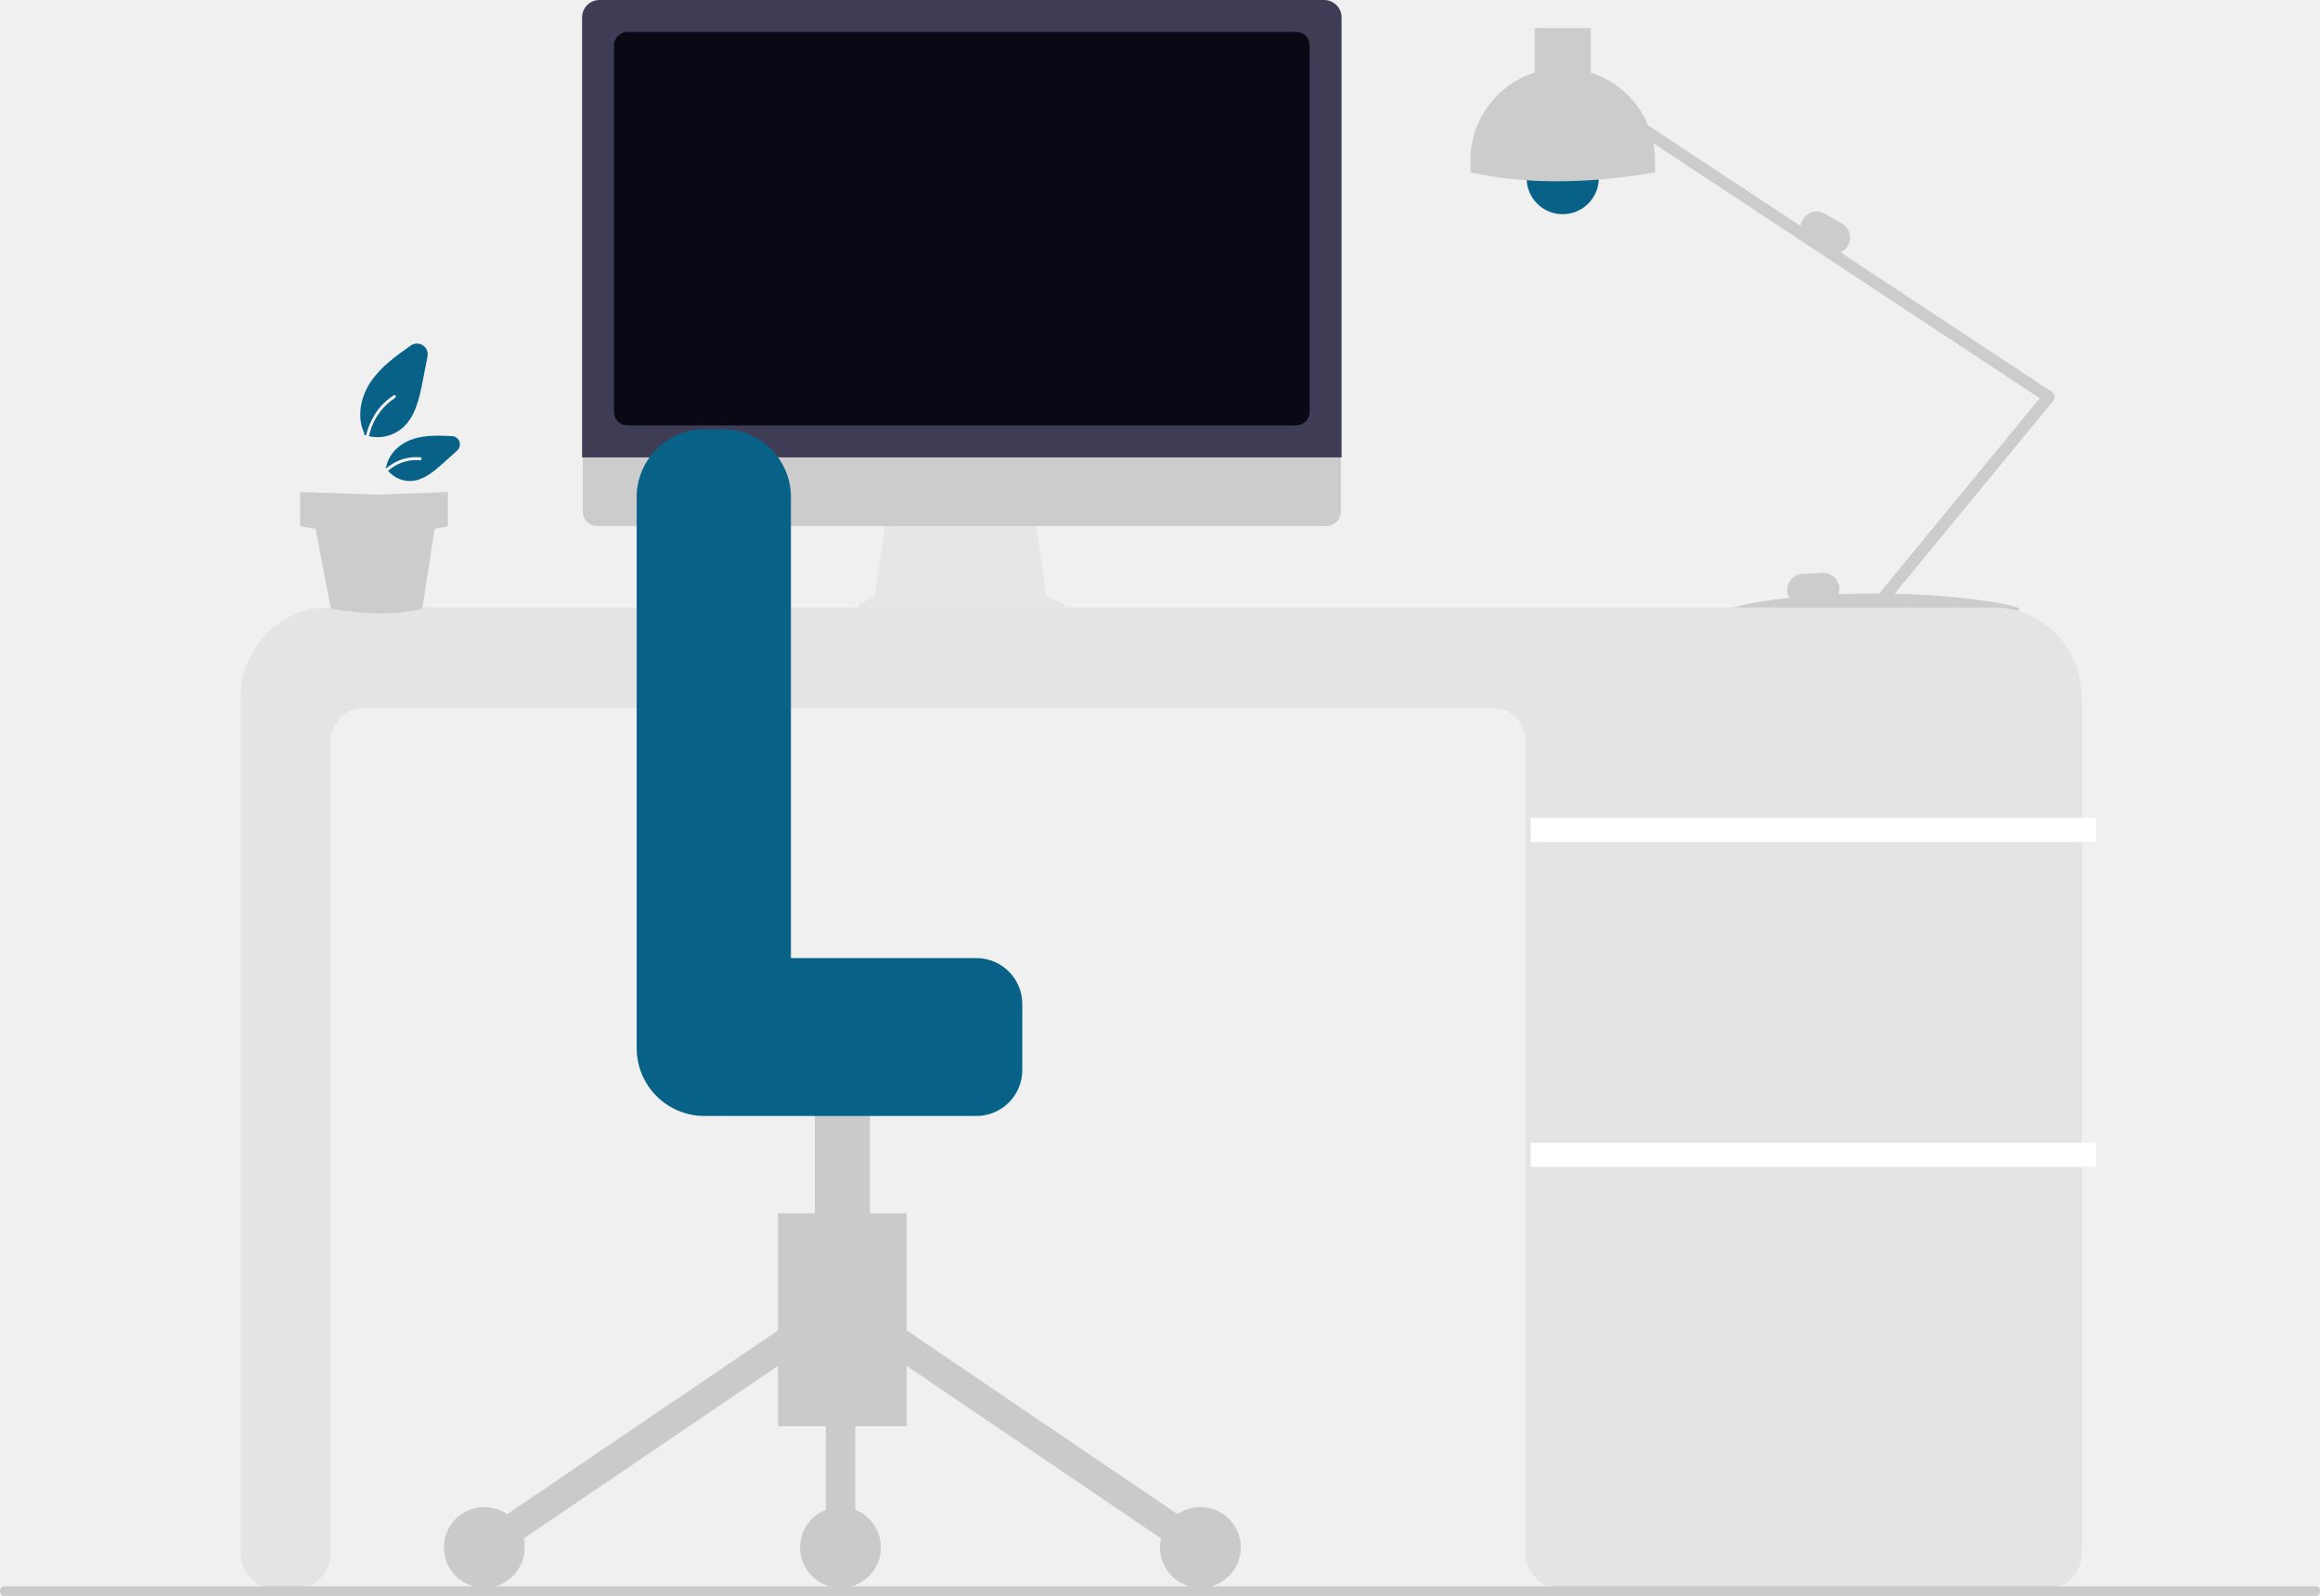
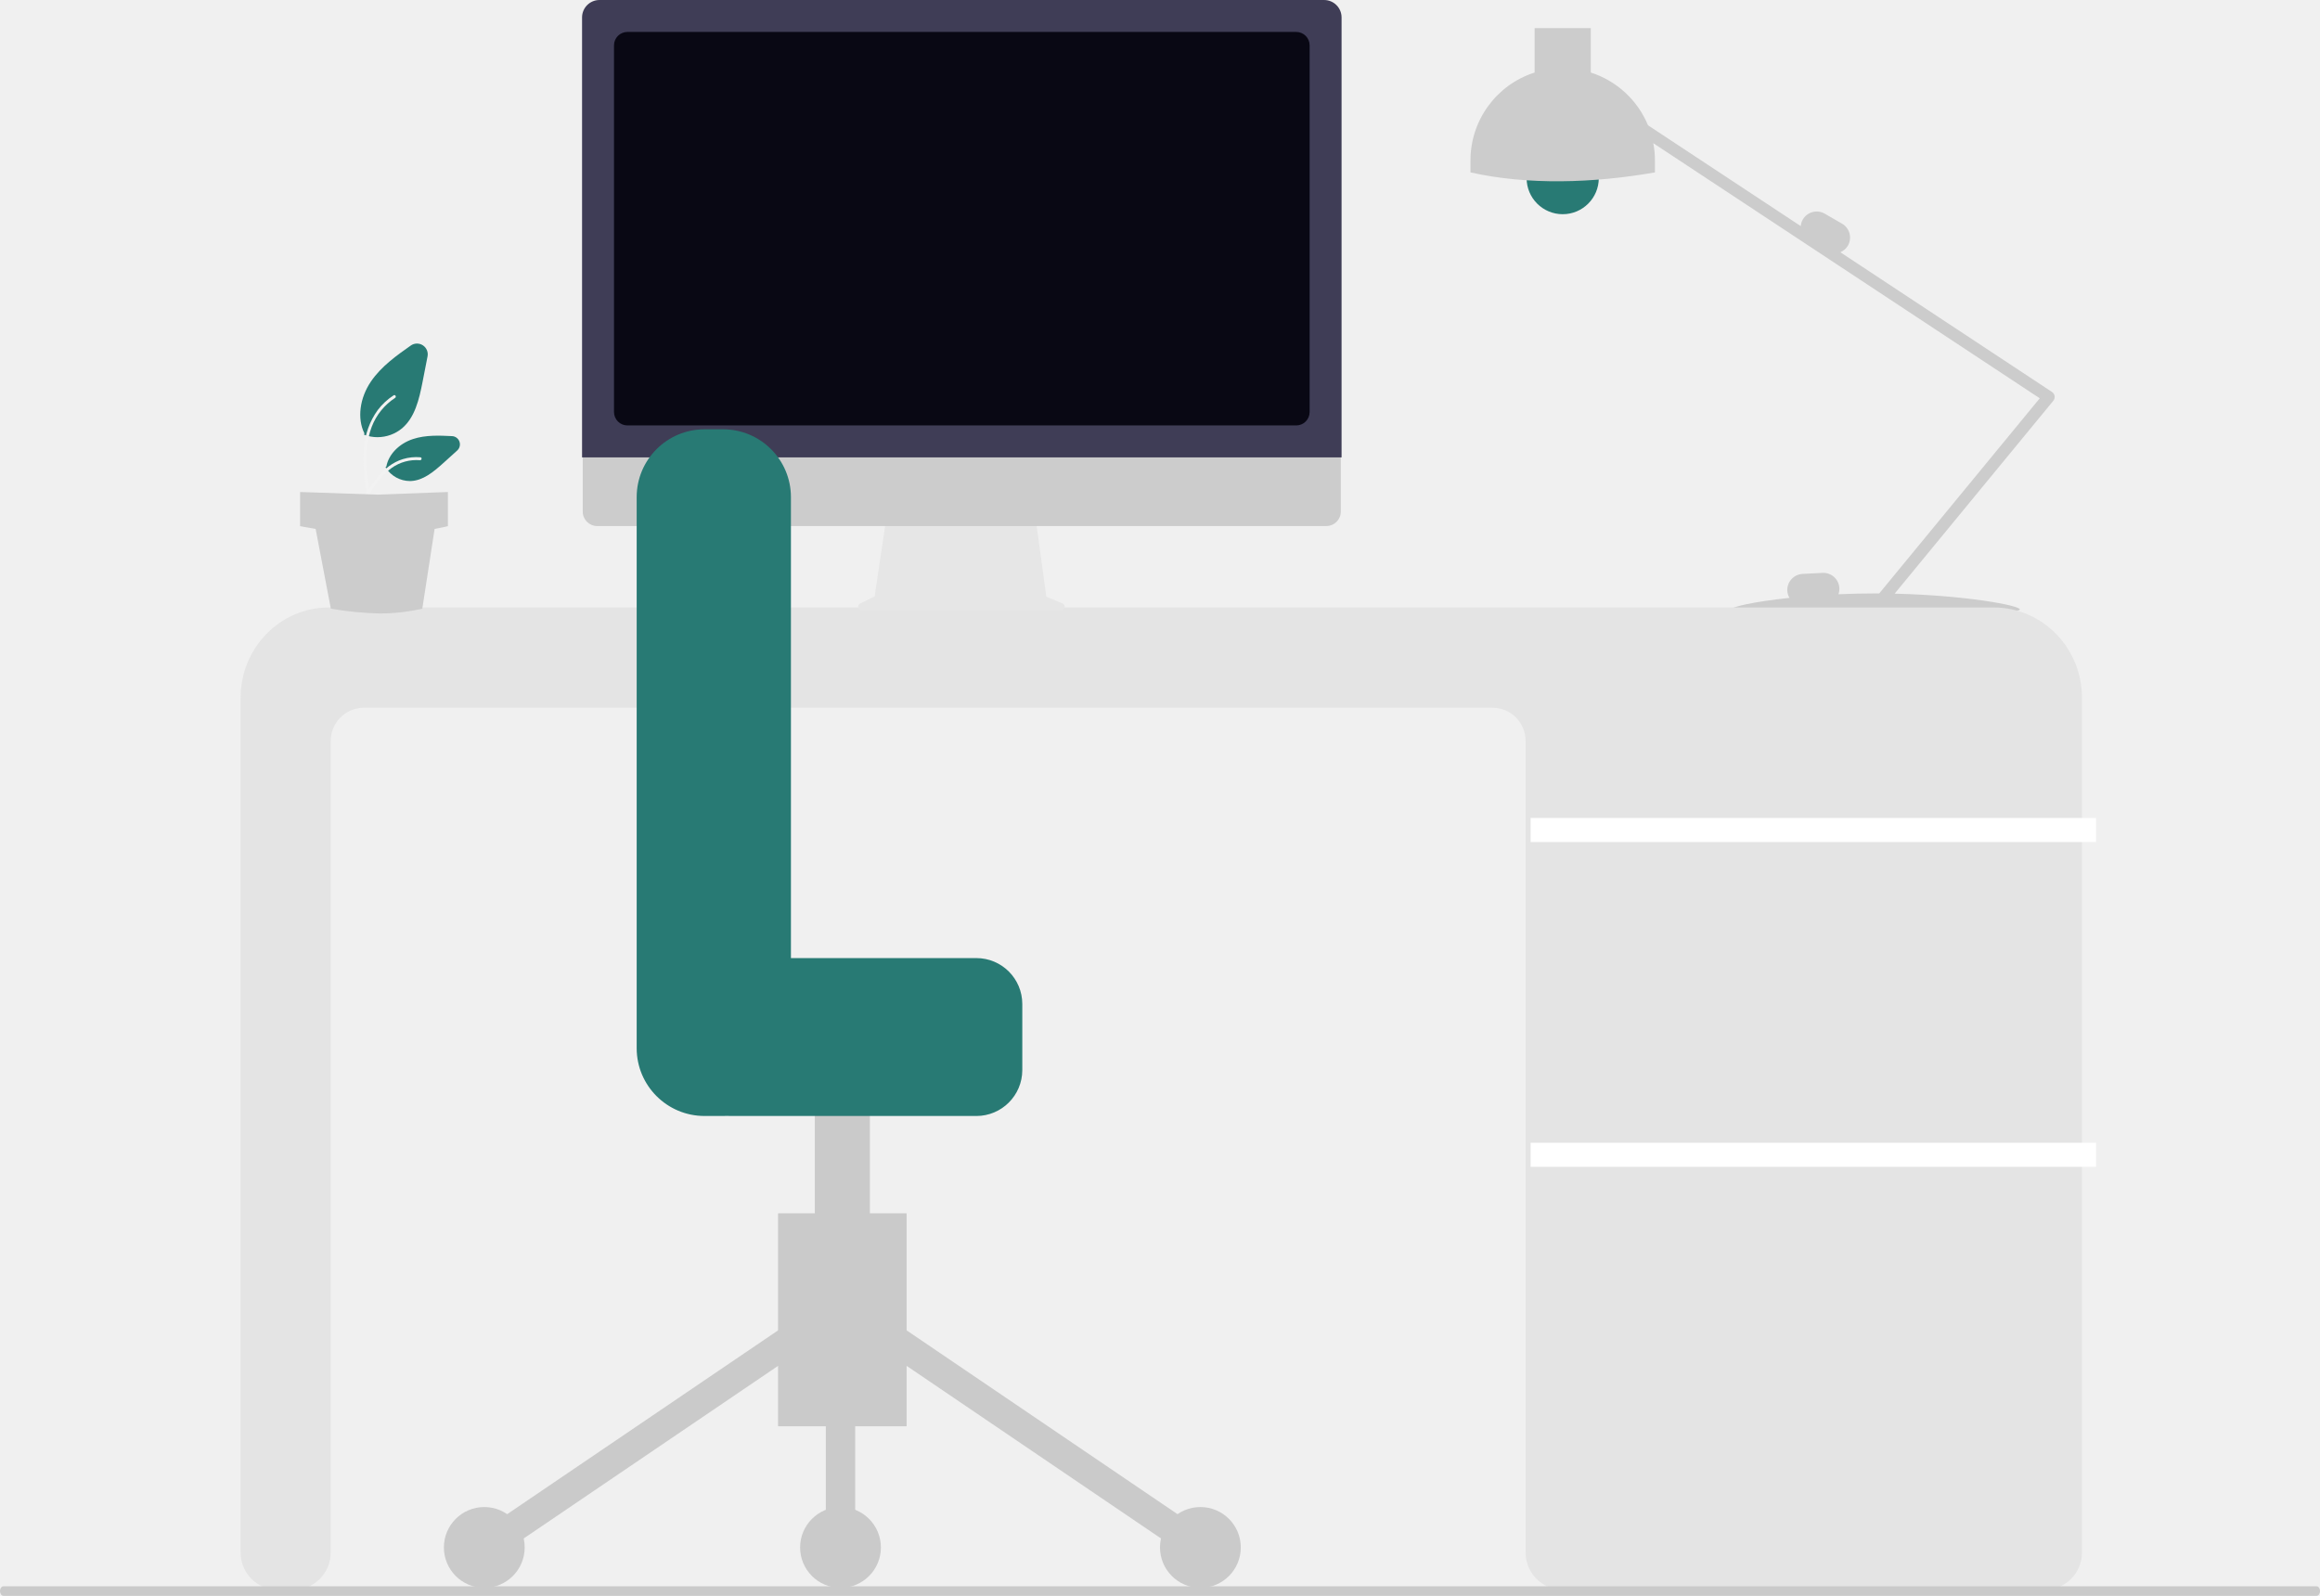
<svg xmlns="http://www.w3.org/2000/svg" width="960" height="660.419" viewBox="0 0 960 660.419" role="img" artist="Katerina Limpitsouni" source="https://undraw.co/">
  <g transform="translate(-586.307 -325.578)">
-     <path d="M14.934,0A14.934,14.934,0,1,1,0,14.934,14.934,14.934,0,0,1,14.934,0Z" transform="translate(1218.008 384.356)" fill="#086288" />
+     <path d="M14.934,0A14.934,14.934,0,1,1,0,14.934,14.934,14.934,0,0,1,14.934,0Z" transform="translate(1218.008 384.356)" fill="#287a74" />
    <path d="M631.25,479.873V366.4c0-3.369,5.211-6.11,11.615-6.11s11.615,2.741,11.615,6.11V479.873c0,3.369-5.211,6.11-11.615,6.11S631.25,483.242,631.25,479.873Z" transform="translate(626.997 93.058)" fill="#f0f0f0" />
    <path d="M614.5,479.873V366.4c0-3.369,5.211-6.11,11.615-6.11s11.615,2.741,11.615,6.11V479.873c0,3.369-5.211,6.11-11.615,6.11S614.5,483.242,614.5,479.873Z" transform="translate(615.953 93.058)" fill="#f0f0f0" />
    <path d="M597.75,479.873V366.4c0-3.369,5.211-6.11,11.615-6.11s11.615,2.741,11.615,6.11V479.873c0,3.369-5.211,6.11-11.615,6.11S597.75,483.242,597.75,479.873Z" transform="translate(604.909 93.058)" fill="#f0f0f0" />
    <path d="M834.707,442.577a2.488,2.488,0,0,0-1.089-1.706l-87.568-57.81a6.562,6.562,0,0,0,3.143-2.753h0a6.658,6.658,0,0,0-2.43-9.067l-7.185-4.148a6.656,6.656,0,0,0-9.066,2.429,6.538,6.538,0,0,0-.841,2.726l-63.211-41.73a38.263,38.263,0,0,0-23.68-21.831v-18.4H619.549v18.4A38.177,38.177,0,0,0,593,345.047v4.978c23.792,5.314,50.676,4.468,76.33,0v-4.978a38.362,38.362,0,0,0-.672-7.112L828.568,443.5l-66.426,80.761c-.516,0-1.029-.007-1.548-.007-5.3,0-10.435.125-15.328.341a6.569,6.569,0,0,0,.379-2.562,6.657,6.657,0,0,0-6.973-6.283l-8.285.432a6.657,6.657,0,0,0-6.283,6.974,6.525,6.525,0,0,0,.9,2.94c-14.651,1.557-24.145,3.7-24.145,4.8,0,1.789,25.493.086,57.4,0a2.48,2.48,0,0,0,4.258.747l.615-.747c31.814.089,57.2,1.781,57.2,0,0-1.683-22.57-5.871-51.815-6.543l65.654-79.821a2.491,2.491,0,0,0,.538-1.952Z" transform="translate(601.777 46.904)" fill="#ccc" />
    <path d="M1026.212,841.328H826.461a15.426,15.426,0,0,1-15.225-15.586V490.2a13.783,13.783,0,0,0-13.6-13.925H330.391a13.783,13.783,0,0,0-13.6,13.925V825.743a15.427,15.427,0,0,1-15.226,15.586h-6.834A15.427,15.427,0,0,1,279.5,825.743V472.124c.023-20.61,16.34-37.312,36.476-37.335h688.987c20.136.023,36.453,16.725,36.476,37.335V825.743a15.427,15.427,0,0,1-15.227,15.586Z" transform="translate(406.367 142.18)" fill="#e4e4e4" />
    <rect width="233.968" height="9.956" transform="translate(1219.667 664.084)" fill="#fff" />
    <rect width="233.968" height="9.956" transform="translate(1219.667 798.491)" fill="#fff" />
    <path d="M524.889,448.321l-6.724-2.831-4.613-33.71H452.122l-5,33.572-6.016,3.008a1.429,1.429,0,0,0,.639,2.706h82.59a1.429,1.429,0,0,0,.554-2.745Z" transform="translate(501.106 127.009)" fill="#e6e6e6" />
    <path d="M679.345,433.766H377.588a5.978,5.978,0,0,1-5.965-5.978V385.236H685.31v42.552a5.978,5.978,0,0,1-5.965,5.978Z" transform="translate(455.813 109.507)" fill="#ccc" />
    <path d="M685.735,472.566H371.457V290.5a7.215,7.215,0,0,1,7.207-7.207H678.528a7.215,7.215,0,0,1,7.207,7.207Z" transform="translate(455.704 42.289)" fill="#3f3d56" />
    <path d="M661.714,454.1H384.976a5.562,5.562,0,0,1-5.556-5.556V296.809a5.562,5.562,0,0,1,5.556-5.556H661.714a5.562,5.562,0,0,1,5.556,5.556V448.544A5.562,5.562,0,0,1,661.714,454.1Z" transform="translate(460.955 47.54)" fill="#090814" />
    <rect width="53.186" height="88.137" transform="translate(961.454 915.815) rotate(180)" fill="#cacaca" />
    <rect width="12.157" height="154.26" transform="translate(951.966 884.375) rotate(-55.841)" fill="#cacaca" />
    <rect width="154.26" height="12.157" transform="translate(783.288 960.937) rotate(-34.159)" fill="#cacaca" />
    <circle cx="16.716" cy="16.716" r="16.716" transform="translate(1066.307 949.247)" fill="#cacaca" />
    <circle cx="16.716" cy="16.716" r="16.716" transform="translate(917.386 949.247)" fill="#cacaca" />
    <circle cx="16.716" cy="16.716" r="16.716" transform="translate(769.985 949.247)" fill="#cacaca" />
    <rect width="12.157" height="86.617" transform="translate(928.023 879.345)" fill="#cacaca" />
    <rect width="22.794" height="117.009" transform="translate(946.259 867.188) rotate(180)" fill="#cacaca" />
-     <path d="M38.75,284.166c-.449,0-.9-.017-1.338-.048q-.806.047-1.623.048H28.036A28.067,28.067,0,0,1,0,256.131V28.035A28.067,28.067,0,0,1,28.036,0h7.753A28.065,28.065,0,0,1,63.826,28.035V218.823h76.739a19.014,19.014,0,0,1,19,18.993V265.17a19.018,19.018,0,0,1-19,19Z" transform="translate(849.761 503.244)" fill="#086288" />
+     <path d="M38.75,284.166c-.449,0-.9-.017-1.338-.048q-.806.047-1.623.048H28.036A28.067,28.067,0,0,1,0,256.131V28.035A28.067,28.067,0,0,1,28.036,0h7.753A28.065,28.065,0,0,1,63.826,28.035V218.823h76.739a19.014,19.014,0,0,1,19,18.993V265.17a19.018,19.018,0,0,1-19,19Z" transform="translate(849.761 503.244)" fill="#287a74" />
    <path d="M1153.751,682.859H196.574c-.78,0-1.412-.885-1.412-1.976s.632-1.976,1.412-1.976h957.177c.78,0,1.412.885,1.412,1.976S1154.53,682.859,1153.751,682.859Z" transform="translate(391.145 303.138)" fill="#cacaca" />
    <g transform="translate(710.49 467.756)">
-       <path d="M923.124,614.808a15.62,15.62,0,0,1-5.287-.917l-.262-.094.121-.579c-3.038-6.137-1.976-14.544,2.719-21.457,4.268-6.284,10.758-10.853,16.483-14.884a4.453,4.453,0,0,1,6.934,4.493l-2.048,10.5c-1.478,7.578-3.235,14.751-8.448,19.223A15.92,15.92,0,0,1,923.124,614.808Z" transform="translate(-891.099 -576.065)" fill="#086288" />
-       <path d="M942.432,654.474A11.9,11.9,0,0,1,932.484,649l-.149-.231.354-.312c.916-5,5.224-9.45,11.009-11.365,5.258-1.74,11.062-1.456,16.18-1.206h0A3.419,3.419,0,0,1,962,641.839l-5.758,5.2c-4.184,3.776-8.357,7.186-13.391,7.43Q942.642,654.475,942.432,654.474Z" transform="translate(-896.998 -597.58)" fill="#086288" />
+       <path d="M923.124,614.808a15.62,15.62,0,0,1-5.287-.917l-.262-.094.121-.579c-3.038-6.137-1.976-14.544,2.719-21.457,4.268-6.284,10.758-10.853,16.483-14.884a4.453,4.453,0,0,1,6.934,4.493l-2.048,10.5c-1.478,7.578-3.235,14.751-8.448,19.223A15.92,15.92,0,0,1,923.124,614.808Z" transform="translate(-891.099 -576.065)" fill="#287a74" />
+       <path d="M942.432,654.474A11.9,11.9,0,0,1,932.484,649l-.149-.231.354-.312c.916-5,5.224-9.45,11.009-11.365,5.258-1.74,11.062-1.456,16.18-1.206h0A3.419,3.419,0,0,1,962,641.839l-5.758,5.2c-4.184,3.776-8.357,7.186-13.391,7.43Q942.642,654.475,942.432,654.474Z" transform="translate(-896.998 -597.58)" fill="#287a74" />
      <path d="M919.428,650.548c-.85-6.332-1.724-12.745-1.128-19.144a30.524,30.524,0,0,1,5.679-15.786,25.894,25.894,0,0,1,6.591-6.105c.659-.425,1.266.642.609,1.066a24.846,24.846,0,0,0-9.66,11.915c-2.1,5.468-2.441,11.429-2.078,17.238.219,3.513.684,7,1.152,10.488a.642.642,0,0,1-.422.759.606.606,0,0,1-.743-.431Z" transform="translate(-891.864 -588.097)" fill="#f2f2f2" />
      <path d="M916.372,668.675c4.093-7.4,8.84-15.631,17.322-18.26a18.931,18.931,0,0,1,7.286-.769c.774.068.58,1.287-.192,1.219a17.663,17.663,0,0,0-11.627,3.145,30.644,30.644,0,0,0-7.991,8.816c-1.323,2.06-2.509,4.208-3.694,6.352C917.1,669.863,915.988,669.369,916.372,668.675Z" transform="translate(-891.21 -602.585)" fill="#f2f2f2" />
      <path d="M12.717,48.282l-6.293-33C2.491,14.649,0,14.133,0,14.133V0L32.013,1.085,61.154,0V14.133s-2.071.519-5.5,1.156l-5.09,32.993a79.871,79.871,0,0,1-17.4,1.991A135.642,135.642,0,0,1,12.717,48.282Z" transform="translate(0 61.429)" fill="#ccc" />
    </g>
  </g>
</svg>
